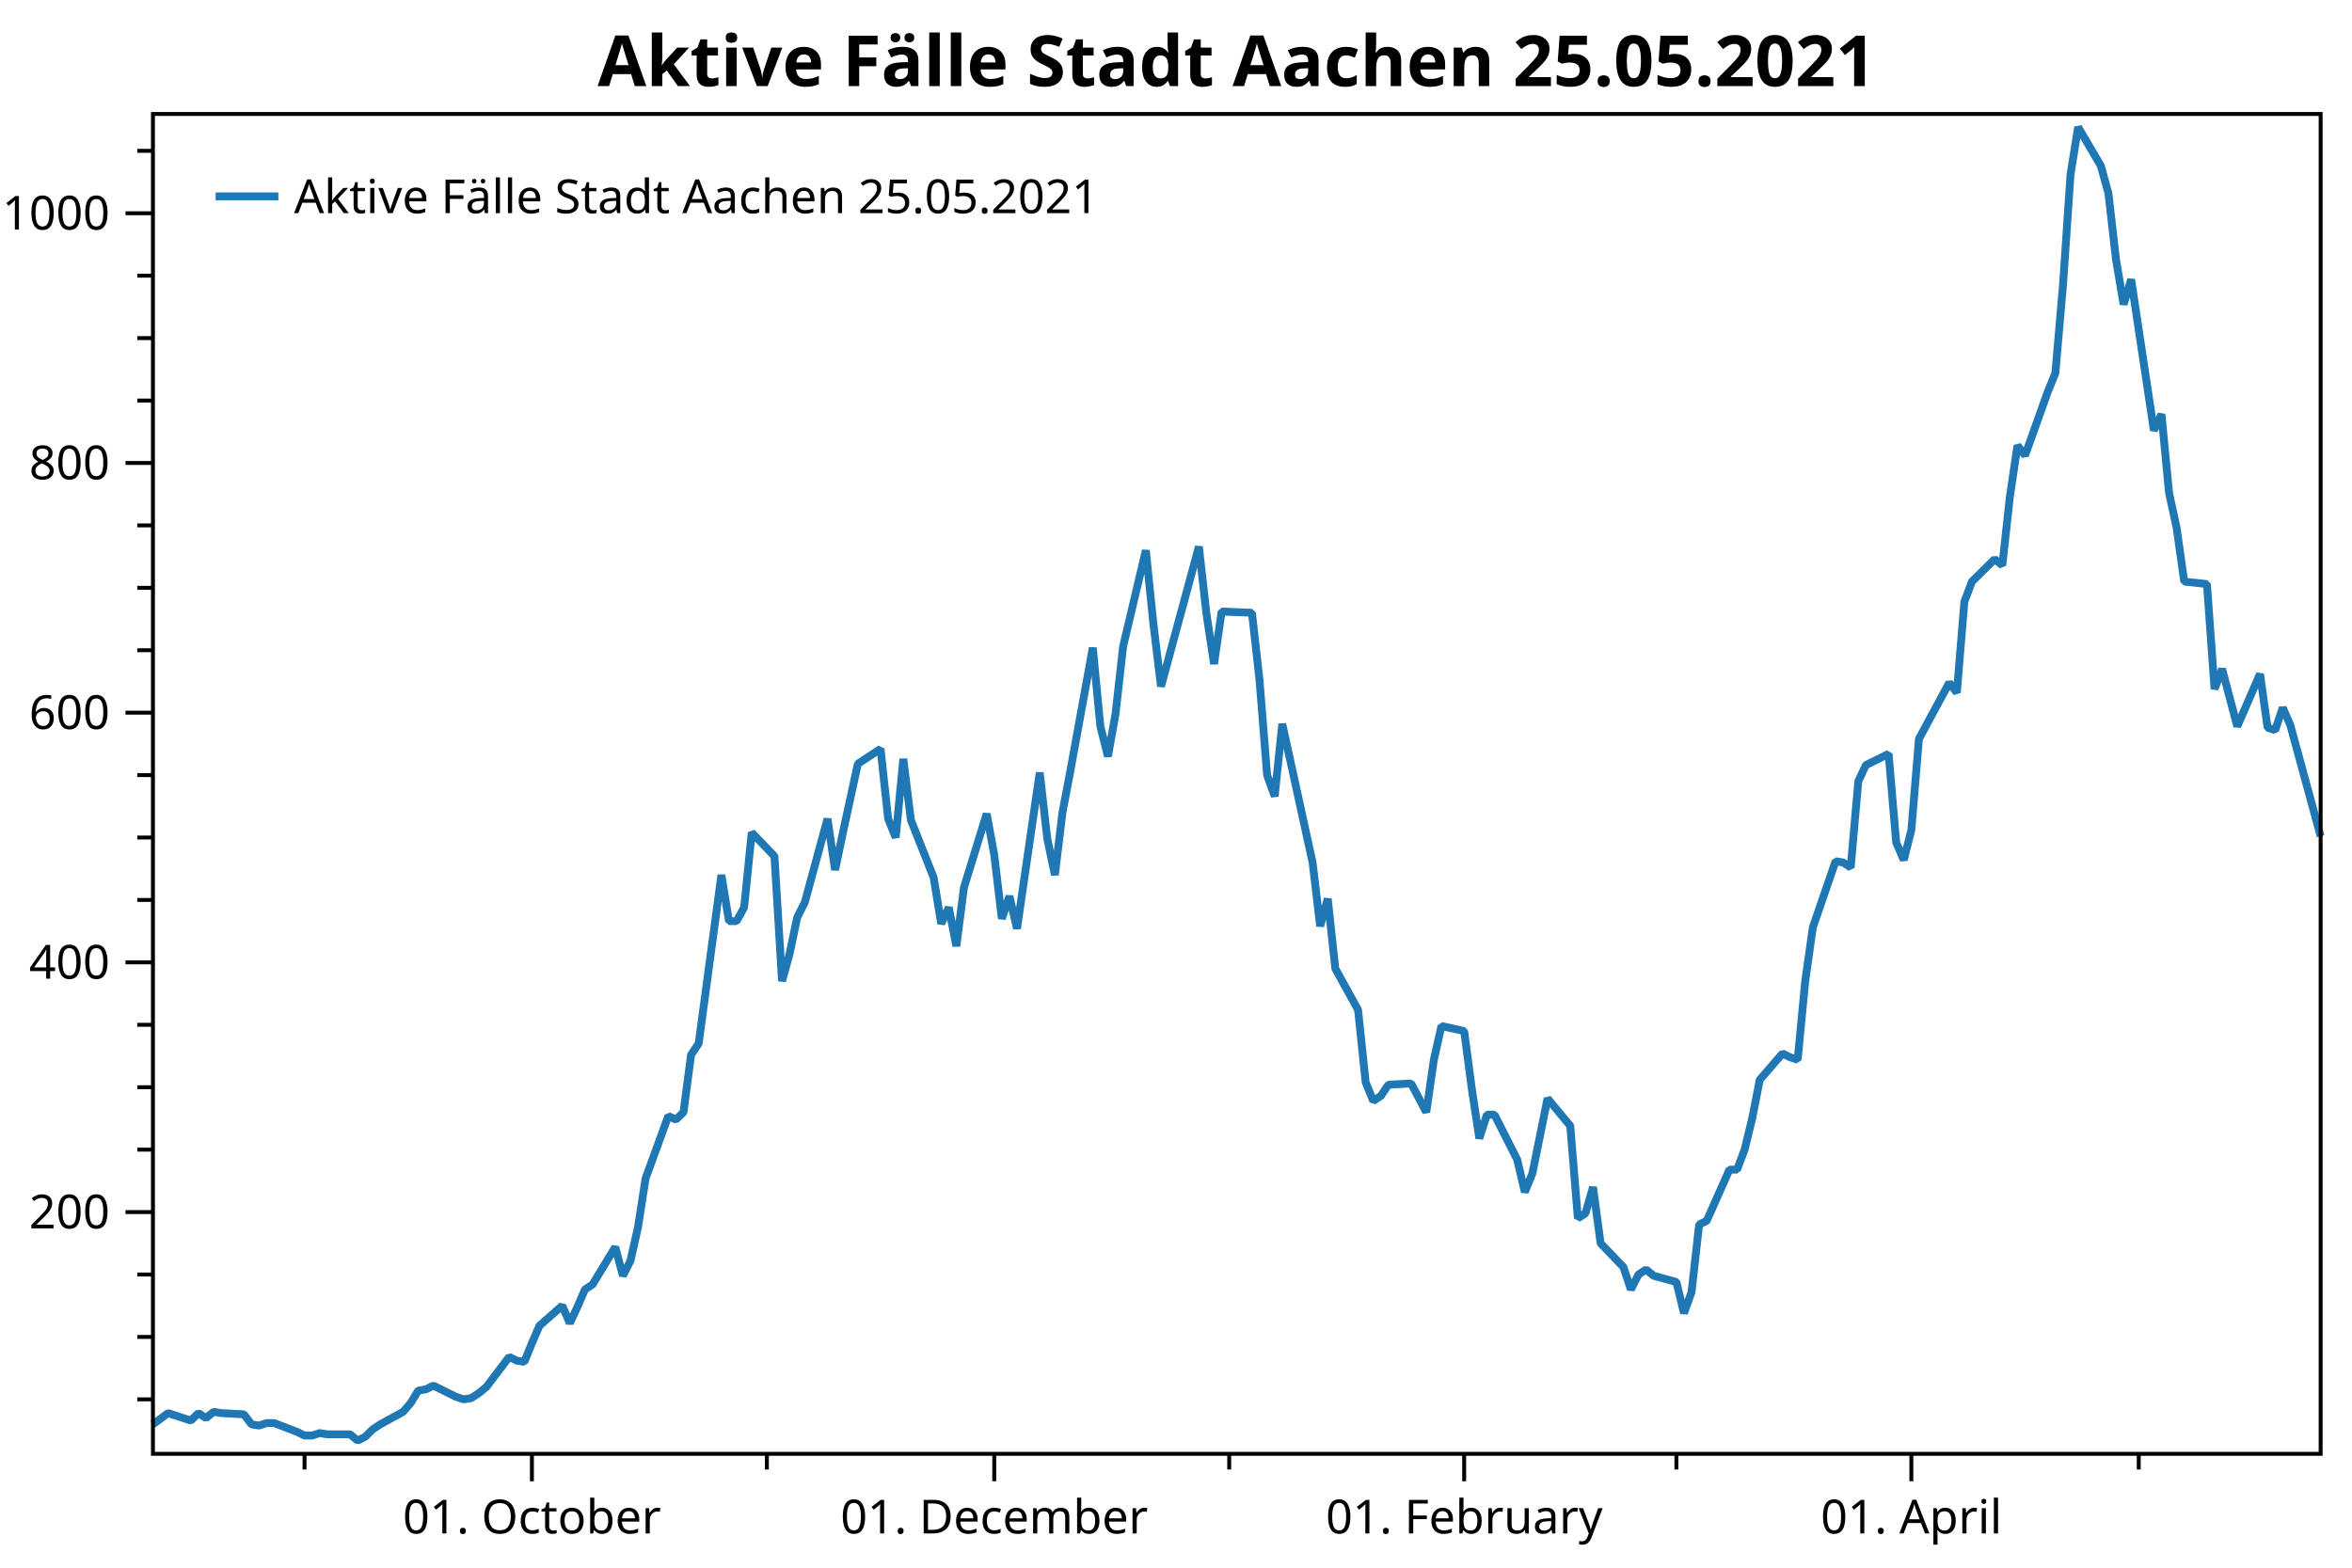
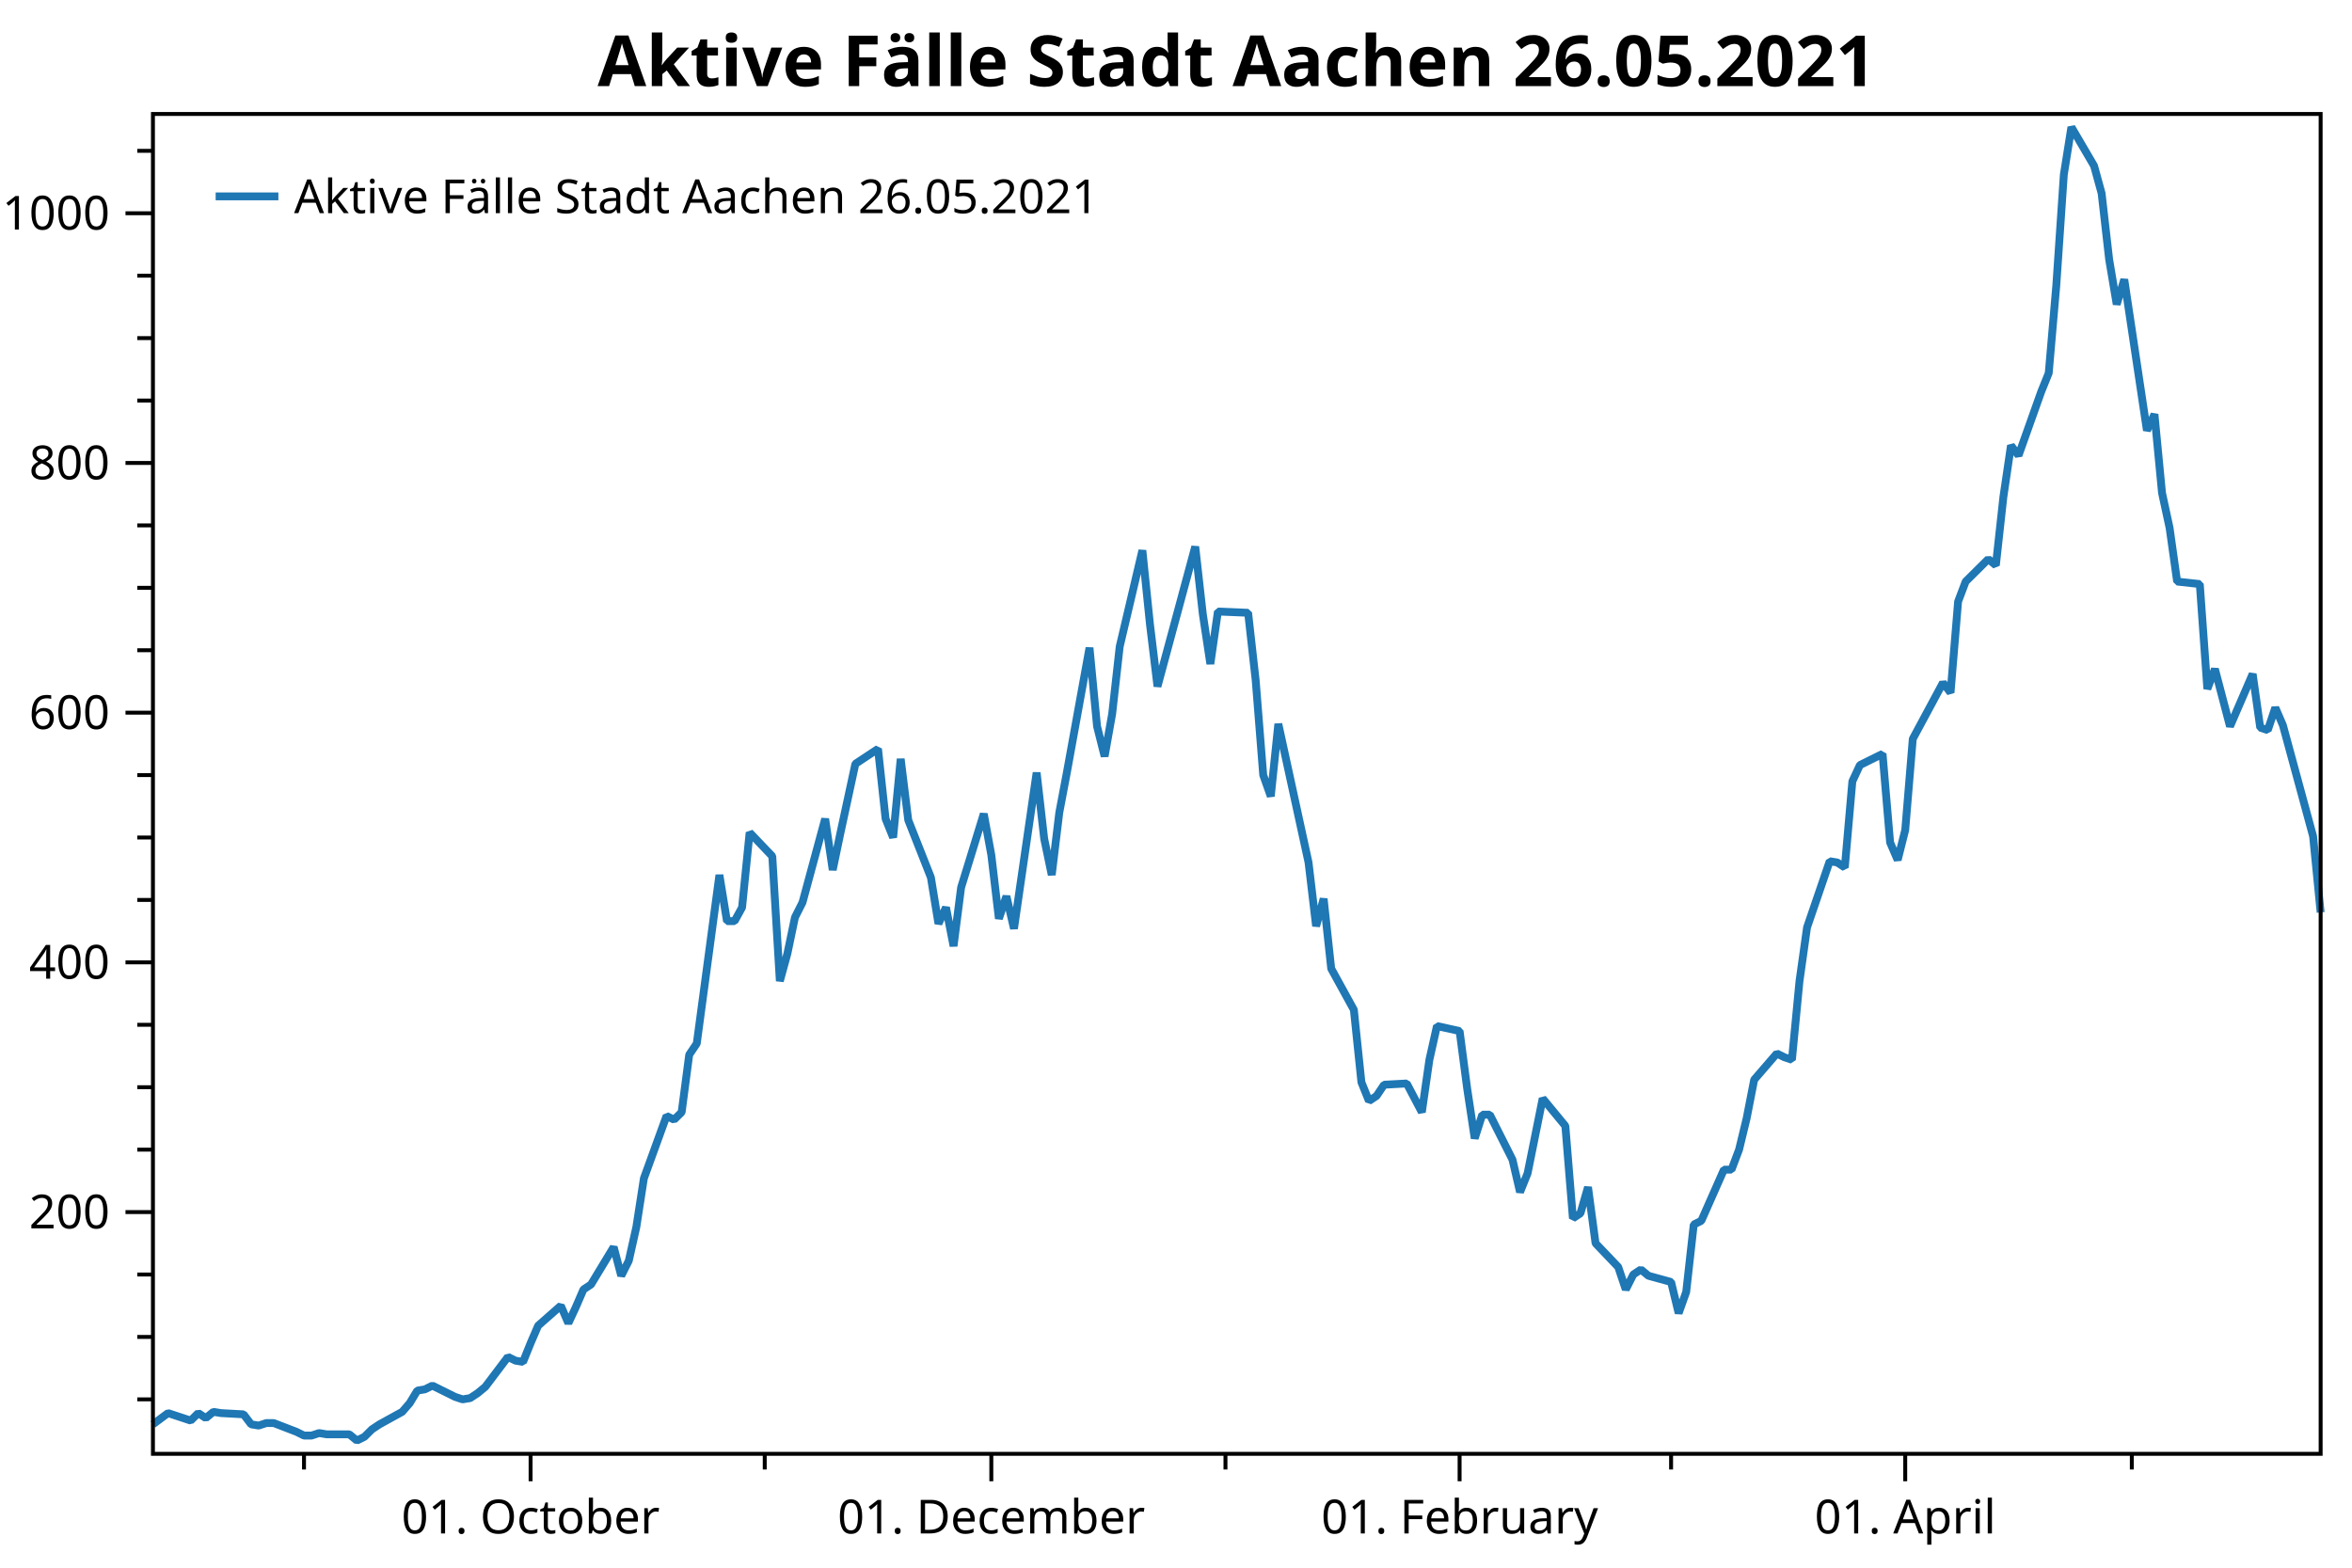
<svg xmlns="http://www.w3.org/2000/svg" width="600" height="400" version="1.1">
  <rect x="0" y="0" width="600" height="400" style="fill:rgb(255,255,255);stroke:none;" />
  <polyline points="39.016,357.05 35.016,357.05" style="fill:none;stroke:black;stroke-width:1" />
  <polyline points="39.016,341.121 35.016,341.121" style="fill:none;stroke:black;stroke-width:1" />
  <polyline points="39.016,325.193 35.016,325.193" style="fill:none;stroke:black;stroke-width:1" />
  <polyline points="39.016,293.336 35.016,293.336" style="fill:none;stroke:black;stroke-width:1" />
  <polyline points="39.016,277.408 35.016,277.408" style="fill:none;stroke:black;stroke-width:1" />
  <polyline points="39.016,261.48 35.016,261.48" style="fill:none;stroke:black;stroke-width:1" />
  <polyline points="39.016,229.623 35.016,229.623" style="fill:none;stroke:black;stroke-width:1" />
  <polyline points="39.016,213.695 35.016,213.695" style="fill:none;stroke:black;stroke-width:1" />
  <polyline points="39.016,197.767 35.016,197.767" style="fill:none;stroke:black;stroke-width:1" />
  <polyline points="39.016,165.91 35.016,165.91" style="fill:none;stroke:black;stroke-width:1" />
  <polyline points="39.016,149.982 35.016,149.982" style="fill:none;stroke:black;stroke-width:1" />
  <polyline points="39.016,134.053 35.016,134.053" style="fill:none;stroke:black;stroke-width:1" />
  <polyline points="39.016,102.197 35.016,102.197" style="fill:none;stroke:black;stroke-width:1" />
  <polyline points="39.016,86.269 35.016,86.269" style="fill:none;stroke:black;stroke-width:1" />
  <polyline points="39.016,70.34 35.016,70.34" style="fill:none;stroke:black;stroke-width:1" />
  <polyline points="39.016,38.484 35.016,38.484" style="fill:none;stroke:black;stroke-width:1" />
-   <polyline points="77.686,370.947 77.686,374.947" style="fill:none;stroke:black;stroke-width:1" />
-   <polyline points="195.63,370.947 195.63,374.947" style="fill:none;stroke:black;stroke-width:1" />
-   <polyline points="313.575,370.947 313.575,374.947" style="fill:none;stroke:black;stroke-width:1" />
-   <polyline points="427.652,370.947 427.652,374.947" style="fill:none;stroke:black;stroke-width:1" />
-   <polyline points="545.596,370.947 545.596,374.947" style="fill:none;stroke:black;stroke-width:1" />
+   <polyline points="77.552,370.947 77.552,374.947" style="fill:none;stroke:black;stroke-width:1" />
+   <polyline points="195.085,370.947 195.085,374.947" style="fill:none;stroke:black;stroke-width:1" />
+   <polyline points="312.618,370.947 312.618,374.947" style="fill:none;stroke:black;stroke-width:1" />
+   <polyline points="426.298,370.947 426.298,374.947" style="fill:none;stroke:black;stroke-width:1" />
+   <polyline points="543.831,370.947 543.831,374.947" style="fill:none;stroke:black;stroke-width:1" />
  <text dominant-baseline="middle" text-anchor="end" transform="translate(28.016,309.2646)" font-family="Segoe UI" font-size="12" font-weight="400" fill="black">200</text>
  <text dominant-baseline="middle" text-anchor="end" transform="translate(28.016,245.5514)" font-family="Segoe UI" font-size="12" font-weight="400" fill="black">400</text>
  <text dominant-baseline="middle" text-anchor="end" transform="translate(28.016,181.8382)" font-family="Segoe UI" font-size="12" font-weight="400" fill="black">600</text>
  <text dominant-baseline="middle" text-anchor="end" transform="translate(28.016,118.125)" font-family="Segoe UI" font-size="12" font-weight="400" fill="black">800</text>
  <text dominant-baseline="middle" text-anchor="end" transform="translate(28.016,54.4119)" font-family="Segoe UI" font-size="12" font-weight="400" fill="black">1000</text>
  <polyline points="39.016,309.265 32.016,309.265" style="fill:none;stroke:black;stroke-width:1" />
  <polyline points="39.016,245.551 32.016,245.551" style="fill:none;stroke:black;stroke-width:1" />
  <polyline points="39.016,181.838 32.016,181.838" style="fill:none;stroke:black;stroke-width:1" />
  <polyline points="39.016,118.125 32.016,118.125" style="fill:none;stroke:black;stroke-width:1" />
  <polyline points="39.016,54.412 32.016,54.412" style="fill:none;stroke:black;stroke-width:1" />
-   <text dominant-baseline="hanging" text-anchor="middle" transform="translate(135.6915,381.947)" font-family="Segoe UI" font-size="12" font-weight="400" fill="black">01. October</text>
-   <text dominant-baseline="hanging" text-anchor="middle" transform="translate(253.6357,381.947)" font-family="Segoe UI" font-size="12" font-weight="400" fill="black">01. December</text>
-   <text dominant-baseline="hanging" text-anchor="middle" transform="translate(373.5133,381.947)" font-family="Segoe UI" font-size="12" font-weight="400" fill="black">01. February</text>
-   <text dominant-baseline="hanging" text-anchor="middle" transform="translate(487.5904,381.947)" font-family="Segoe UI" font-size="12" font-weight="400" fill="black">01. April</text>
-   <polyline points="135.691,370.947 135.691,377.947" style="fill:none;stroke:black;stroke-width:1" />
-   <polyline points="253.636,370.947 253.636,377.947" style="fill:none;stroke:black;stroke-width:1" />
-   <polyline points="373.513,370.947 373.513,377.947" style="fill:none;stroke:black;stroke-width:1" />
-   <polyline points="487.59,370.947 487.59,377.947" style="fill:none;stroke:black;stroke-width:1" />
-   <polyline points="39.016,363.421 42.883,360.554 48.684,362.465 50.617,360.554 52.551,361.828 54.484,360.235 56.418,360.554 62.218,360.872 64.152,363.421 66.085,363.739 68.019,363.102 69.952,363.102 75.753,365.332 77.686,366.288 79.62,366.288 81.553,365.651 83.487,365.969 89.287,365.969 91.221,367.562 93.154,366.606 95.088,364.695 97.021,363.421 102.822,360.235 104.755,358.005 106.689,354.82 108.622,354.501 110.556,353.545 116.356,356.412 118.29,357.05 120.223,356.731 122.157,355.457 124.091,353.864 129.891,346.218 131.825,347.174 133.758,347.493 135.691,342.714 137.625,338.254 143.426,333.157 145.359,337.617 147.293,333.476 149.226,329.016 151.16,327.741 156.96,318.185 158.894,325.512 160.827,321.689 162.761,313.087 164.694,300.663 170.495,284.735 172.428,285.691 174.362,283.779 176.295,269.125 178.229,266.258 184.029,223.252 185.963,235.039 187.896,235.039 189.83,231.535 191.763,212.421 197.564,218.473 199.497,250.33 201.431,243.321 203.364,234.083 205.298,230.26 211.098,208.916 213.032,221.977 214.965,212.739 218.833,194.899 224.633,191.077 226.566,208.916 228.5,213.695 230.434,193.625 232.367,209.235 238.168,223.889 240.101,235.676 242.035,231.535 243.968,241.41 245.902,226.438 251.702,207.642 253.636,218.155 255.569,234.402 257.503,228.667 259.436,236.95 265.237,197.129 267.17,214.013 269.104,223.252 271.037,207.323 272.971,197.129 278.771,165.273 280.705,185.343 282.638,192.988 284.572,182.157 286.505,164.954 292.306,140.425 294.239,159.22 296.173,175.148 305.84,139.469 307.774,156.672 309.707,169.414 311.641,156.034 319.375,156.353 321.308,173.555 323.242,197.767 325.176,203.182 327.109,184.705 334.843,220.066 336.777,236.313 338.71,229.305 340.644,247.144 346.444,257.657 348.378,276.134 350.311,280.912 352.245,279.638 354.178,276.771 359.979,276.452 363.846,283.779 365.779,270.4 367.713,261.798 373.513,263.072 375.447,277.727 377.38,290.469 379.314,284.416 381.247,284.416 387.048,295.885 388.981,304.168 390.915,299.389 392.848,289.832 394.782,280.275 400.582,287.284 402.516,310.857 404.45,309.583 406.383,302.893 408.317,317.229 414.117,323.281 416.05,329.016 417.984,325.193 419.918,323.919 421.851,325.512 427.652,327.104 429.585,335.068 431.519,329.653 433.452,312.45 435.386,311.495 441.186,298.433 443.12,298.433 445.053,293.336 446.987,285.372 448.92,275.497 454.721,268.807 456.654,269.762 458.588,270.4 460.521,250.33 462.455,236.632 468.255,219.748 470.189,220.066 472.122,221.34 474.056,199.359 475.989,195.218 481.79,192.351 483.723,214.969 485.657,219.429 487.59,211.783 489.524,188.528 497.258,174.193 499.192,176.741 501.125,153.486 503.058,148.389 508.859,142.655 510.793,144.248 512.726,126.726 514.66,113.665 516.593,116.214 522.394,99.967 524.327,95.188 526.261,72.889 528.194,44.536 530.128,32.431 535.928,42.306 537.862,49.315 539.795,66.199 541.729,77.667 543.662,71.296 549.463,109.842 551.396,105.701 553.33,125.771 555.263,134.69 557.197,148.389 562.997,149.026 564.931,175.786 566.864,170.688 570.731,185.343 576.532,171.963 578.465,185.661 580.399,186.298 582.332,180.564 584.266,185.024 592,213.376" style="fill:none;stroke:rgb(31,119,180);stroke-width:2;stroke-linejoin:bevel" />
-   <text dominant-baseline="hanging" text-anchor="middle" transform="translate(315.508,8)" font-family="Segoe UI" font-size="18" font-weight="700" fill="black">Aktive Fälle Stadt Aachen 25.05.2021</text>
+   <text dominant-baseline="hanging" text-anchor="middle" transform="translate(135.3547,381.947)" font-family="Segoe UI" font-size="12" font-weight="400" fill="black">01. October</text>
+   <text dominant-baseline="hanging" text-anchor="middle" transform="translate(252.8879,381.947)" font-family="Segoe UI" font-size="12" font-weight="400" fill="black">01. December</text>
+   <text dominant-baseline="hanging" text-anchor="middle" transform="translate(372.3478,381.947)" font-family="Segoe UI" font-size="12" font-weight="400" fill="black">01. February</text>
+   <text dominant-baseline="hanging" text-anchor="middle" transform="translate(486.0275,381.947)" font-family="Segoe UI" font-size="12" font-weight="400" fill="black">01. April</text>
+   <polyline points="135.355,370.947 135.355,377.947" style="fill:none;stroke:black;stroke-width:1" />
+   <polyline points="252.888,370.947 252.888,377.947" style="fill:none;stroke:black;stroke-width:1" />
+   <polyline points="372.348,370.947 372.348,377.947" style="fill:none;stroke:black;stroke-width:1" />
+   <polyline points="486.027,370.947 486.027,377.947" style="fill:none;stroke:black;stroke-width:1" />
+   <polyline points="39.016,363.421 42.87,360.554 48.65,362.465 50.577,360.554 52.503,361.828 54.43,360.235 56.357,360.554 62.137,360.872 64.064,363.421 65.991,363.739 67.918,363.102 69.844,363.102 75.625,365.332 77.552,366.288 79.478,366.288 81.405,365.651 83.332,365.969 89.112,365.969 91.039,367.562 92.966,366.606 94.892,364.695 96.819,363.421 102.6,360.235 104.526,358.005 106.453,354.82 108.38,354.501 110.307,353.545 116.087,356.412 118.014,357.05 119.941,356.731 121.867,355.457 123.794,353.864 129.574,346.218 131.501,347.174 133.428,347.493 135.355,342.714 137.281,338.254 143.062,333.157 144.988,337.617 146.915,333.476 148.842,329.016 150.769,327.741 156.549,318.185 158.476,325.512 160.403,321.689 162.329,313.087 164.256,300.663 170.037,284.735 171.963,285.691 173.89,283.779 175.817,269.125 177.744,266.258 183.524,223.252 185.451,235.039 187.378,235.039 189.304,231.535 191.231,212.421 197.011,218.473 198.938,250.33 200.865,243.321 202.792,234.083 204.719,230.26 210.499,208.916 212.426,221.977 214.352,212.739 218.206,194.899 223.986,191.077 225.913,208.916 227.84,213.695 229.767,193.625 231.693,209.235 237.474,223.889 239.4,235.676 241.327,231.535 243.254,241.41 245.181,226.438 250.961,207.642 252.888,218.155 254.815,234.402 256.741,228.667 258.668,236.95 264.449,197.129 266.375,214.013 268.302,223.252 270.229,207.323 272.156,197.129 277.936,165.273 279.863,185.343 281.789,192.988 283.716,182.157 285.643,164.954 291.423,140.425 293.35,159.22 295.277,175.148 304.911,139.469 306.837,156.672 308.764,169.414 310.691,156.034 318.398,156.353 320.325,173.555 322.252,197.767 324.178,203.182 326.105,184.705 333.812,220.066 335.739,236.313 337.666,229.305 339.593,247.144 345.373,257.657 347.3,276.134 349.226,280.912 351.153,279.638 353.08,276.771 358.86,276.452 362.714,283.779 364.641,270.4 366.567,261.798 372.348,263.072 374.275,277.727 376.201,290.469 378.128,284.416 380.055,284.416 385.835,295.885 387.762,304.168 389.689,299.389 391.616,289.832 393.542,280.275 399.323,287.284 401.249,310.857 403.176,309.583 405.103,302.893 407.03,317.229 412.81,323.281 414.737,329.016 416.664,325.193 418.59,323.919 420.517,325.512 426.298,327.104 428.224,335.068 430.151,329.653 432.078,312.45 434.005,311.495 439.785,298.433 441.712,298.433 443.638,293.336 445.565,285.372 447.492,275.497 453.272,268.807 455.199,269.762 457.126,270.4 459.053,250.33 460.979,236.632 466.76,219.748 468.687,220.066 470.613,221.34 472.54,199.359 474.467,195.218 480.247,192.351 482.174,214.969 484.101,219.429 486.027,211.783 487.954,188.528 495.661,174.193 497.588,176.741 499.515,153.486 501.442,148.389 507.222,142.655 509.149,144.248 511.075,126.726 513.002,113.665 514.929,116.214 520.709,99.967 522.636,95.188 524.563,72.889 526.49,44.536 528.417,32.431 534.197,42.306 536.124,49.315 538.05,66.199 539.977,77.667 541.904,71.296 547.684,109.842 549.611,105.701 551.538,125.771 553.465,134.69 555.391,148.389 561.172,149.026 563.098,175.786 565.025,170.688 568.879,185.343 574.659,171.963 576.586,185.661 578.513,186.298 580.439,180.564 582.366,185.024 590.073,213.376 592,232.809" style="fill:none;stroke:rgb(31,119,180);stroke-width:2;stroke-linejoin:bevel" />
+   <text dominant-baseline="hanging" text-anchor="middle" transform="translate(315.508,8)" font-family="Segoe UI" font-size="18" font-weight="700" fill="black">Aktive Fälle Stadt Aachen 26.05.2021</text>
  <polygon points="39.016,29.079 592,29.079 592,370.947 39.016,370.947" style="fill:none;stroke:black;stroke-width:1" />
  <polygon points="47.016,37.08 233.487,37.08 233.487,63.133 47.016,63.133" style="fill:none;stroke:none;" />
-   <text dominant-baseline="hanging" text-anchor="start" transform="translate(75.016,45.0795)" font-family="Segoe UI" font-size="12" font-weight="400" fill="black">Aktive Fälle Stadt Aachen 25.05.2021</text>
+   <text dominant-baseline="hanging" text-anchor="start" transform="translate(75.016,45.0795)" font-family="Segoe UI" font-size="12" font-weight="400" fill="black">Aktive Fälle Stadt Aachen 26.05.2021</text>
  <polyline points="55.016,50.106 71.016,50.106" style="fill:none;stroke:rgb(31,119,180);stroke-width:2" />
</svg>
